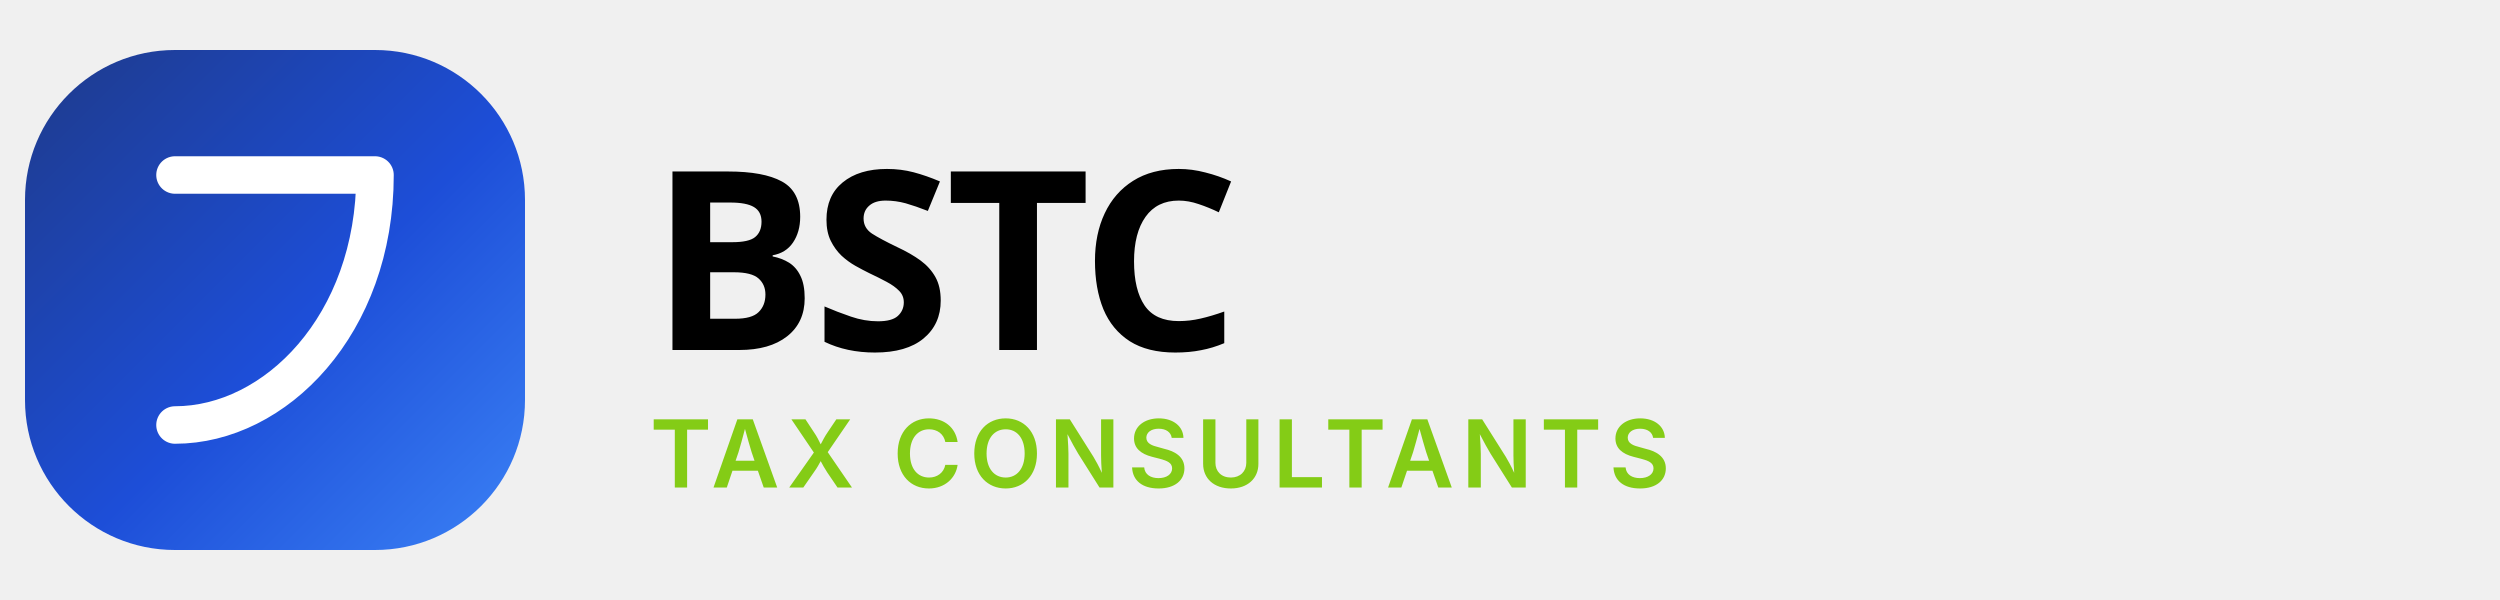
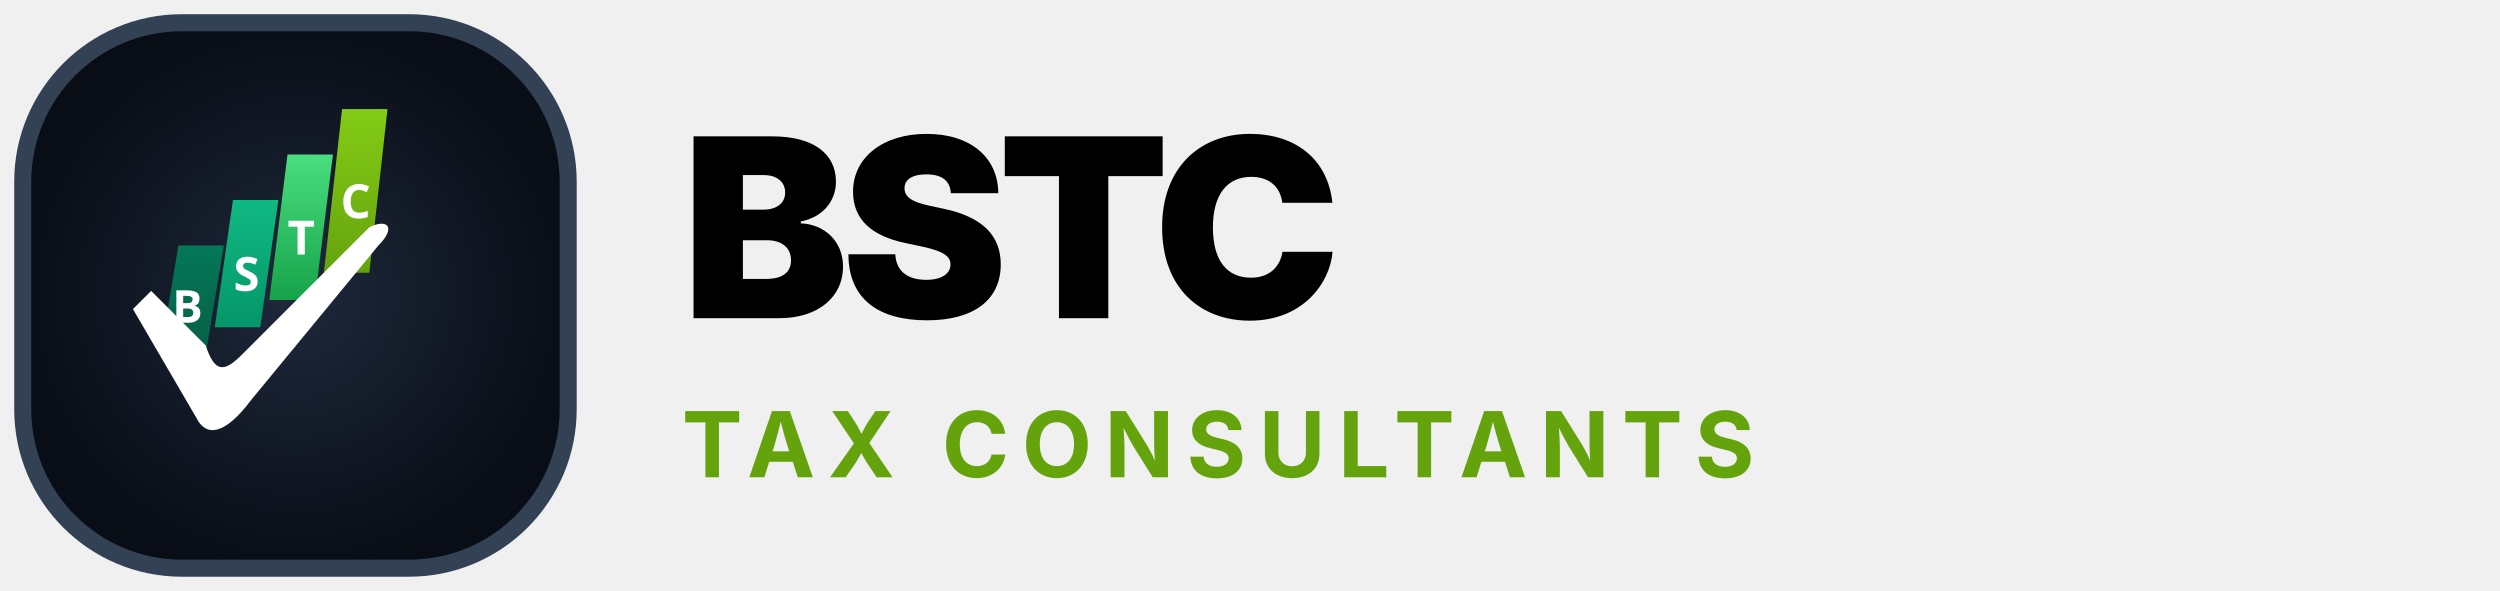
- <svg xmlns="http://www.w3.org/2000/svg" viewBox="0 0 200 48" fill="none">
+ <svg xmlns="http://www.w3.org/2000/svg" viewBox="0 0 220 52" fill="none">
  <defs>
-     <linearGradient id="bstc-royal" x1="0%" y1="0%" x2="100%" y2="100%">
-       <stop offset="0%" stop-color="#1e3a8a" />
-       <stop offset="55%" stop-color="#1d4ed8" />
-       <stop offset="100%" stop-color="#3b82f6" />
+     <radialGradient id="nav-badge-bg" cx="50%" cy="50%" r="50%">
+       <stop offset="0%" stop-color="#1e293b" />
+       <stop offset="100%" stop-color="#090d16" />
+     </radialGradient>
+     <linearGradient id="nb-b" x1="0%" y1="0%" x2="0%" y2="100%">
+       <stop offset="0%" stop-color="#047857" />
+       <stop offset="100%" stop-color="#065f46" />
    </linearGradient>
-     <linearGradient id="bstc-lime" x1="0%" y1="0%" x2="100%" y2="100%">
+     <linearGradient id="nb-s" x1="0%" y1="0%" x2="0%" y2="100%">
+       <stop offset="0%" stop-color="#10b981" />
+       <stop offset="100%" stop-color="#059669" />
+     </linearGradient>
+     <linearGradient id="nb-t" x1="0%" y1="0%" x2="0%" y2="100%">
+       <stop offset="0%" stop-color="#4ade80" />
+       <stop offset="100%" stop-color="#16a34a" />
+     </linearGradient>
+     <linearGradient id="nb-c" x1="0%" y1="0%" x2="0%" y2="100%">
      <stop offset="0%" stop-color="#84cc16" />
-       <stop offset="100%" stop-color="#a3e635" />
+       <stop offset="100%" stop-color="#65a30d" />
    </linearGradient>
  </defs>
-   <rect x="2" y="4" width="40" height="40" rx="12" fill="url(#bstc-royal)" />
-   <path d="M14 14H30C30 26 22 34 14 34" stroke="#ffffff" stroke-width="3" stroke-linecap="round" stroke-linejoin="round" />
-   <path d="M14 24H28" stroke="url(#bstc-lime)" stroke-width="3" stroke-linecap="round" />
-   <text x="52" y="28" font-family="'Plus Jakarta Sans', system-ui, sans-serif" font-weight="800" font-size="20" letter-spacing="-0.02em" fill="currentColor">BSTC</text>
-   <text x="52" y="39" font-family="'Inter', system-ui, sans-serif" font-weight="600" font-size="7.5" letter-spacing="0.08em" fill="#84cc16">TAX CONSULTANTS</text>
+   <rect x="2" y="2" width="48" height="48" rx="14" fill="url(#nav-badge-bg)" stroke="#334155" stroke-width="1.5" />
+   <g transform="translate(4.5, 4) scale(0.8)">
+     <polygon points="12,34 17,34 19,22 14,22" fill="url(#nb-b)" />
+     <text x="15" y="30.5" font-family="'Plus Jakarta Sans', system-ui, sans-serif" font-size="5" font-weight="900" fill="#ffffff" text-anchor="middle">B</text>
+     <polygon points="18,31 23,31 25,17 20,17" fill="url(#nb-s)" />
+     <text x="21.5" y="27" font-family="'Plus Jakarta Sans', system-ui, sans-serif" font-size="5.2" font-weight="900" fill="#ffffff" text-anchor="middle">S</text>
+     <polygon points="24,28 29,28 31,12 26,12" fill="url(#nb-t)" />
+     <text x="27.5" y="23" font-family="'Plus Jakarta Sans', system-ui, sans-serif" font-size="5.2" font-weight="900" fill="#ffffff" text-anchor="middle">T</text>
+     <polygon points="30,25 35,25 37,7 32,7" fill="url(#nb-c)" />
+     <text x="33.5" y="19" font-family="'Plus Jakarta Sans', system-ui, sans-serif" font-size="5.2" font-weight="900" fill="#ffffff" text-anchor="middle">C</text>
+     <path d="M 9 29 L 16 41 C 17 43, 19 43, 22 39 L 36 22 C 38 20, 37 19, 35 20 L 21 34 C 19 36, 18 36, 17 33 L 11 27 Z" fill="#ffffff" />
+   </g>
+   <g transform="translate(60, 0)">
+     <text x="0" y="28" font-family="'Plus Jakarta Sans', system-ui, -apple-system, sans-serif" font-weight="900" font-size="22" letter-spacing="-0.03em" fill="currentColor">
+       BSTC
+     </text>
+     <text x="0" y="42" font-family="'Plus Jakarta Sans', system-ui, -apple-system, sans-serif" font-weight="700" font-size="8" letter-spacing="0.14em" fill="#65a30d">
+       TAX CONSULTANTS
+     </text>
+   </g>
</svg>
